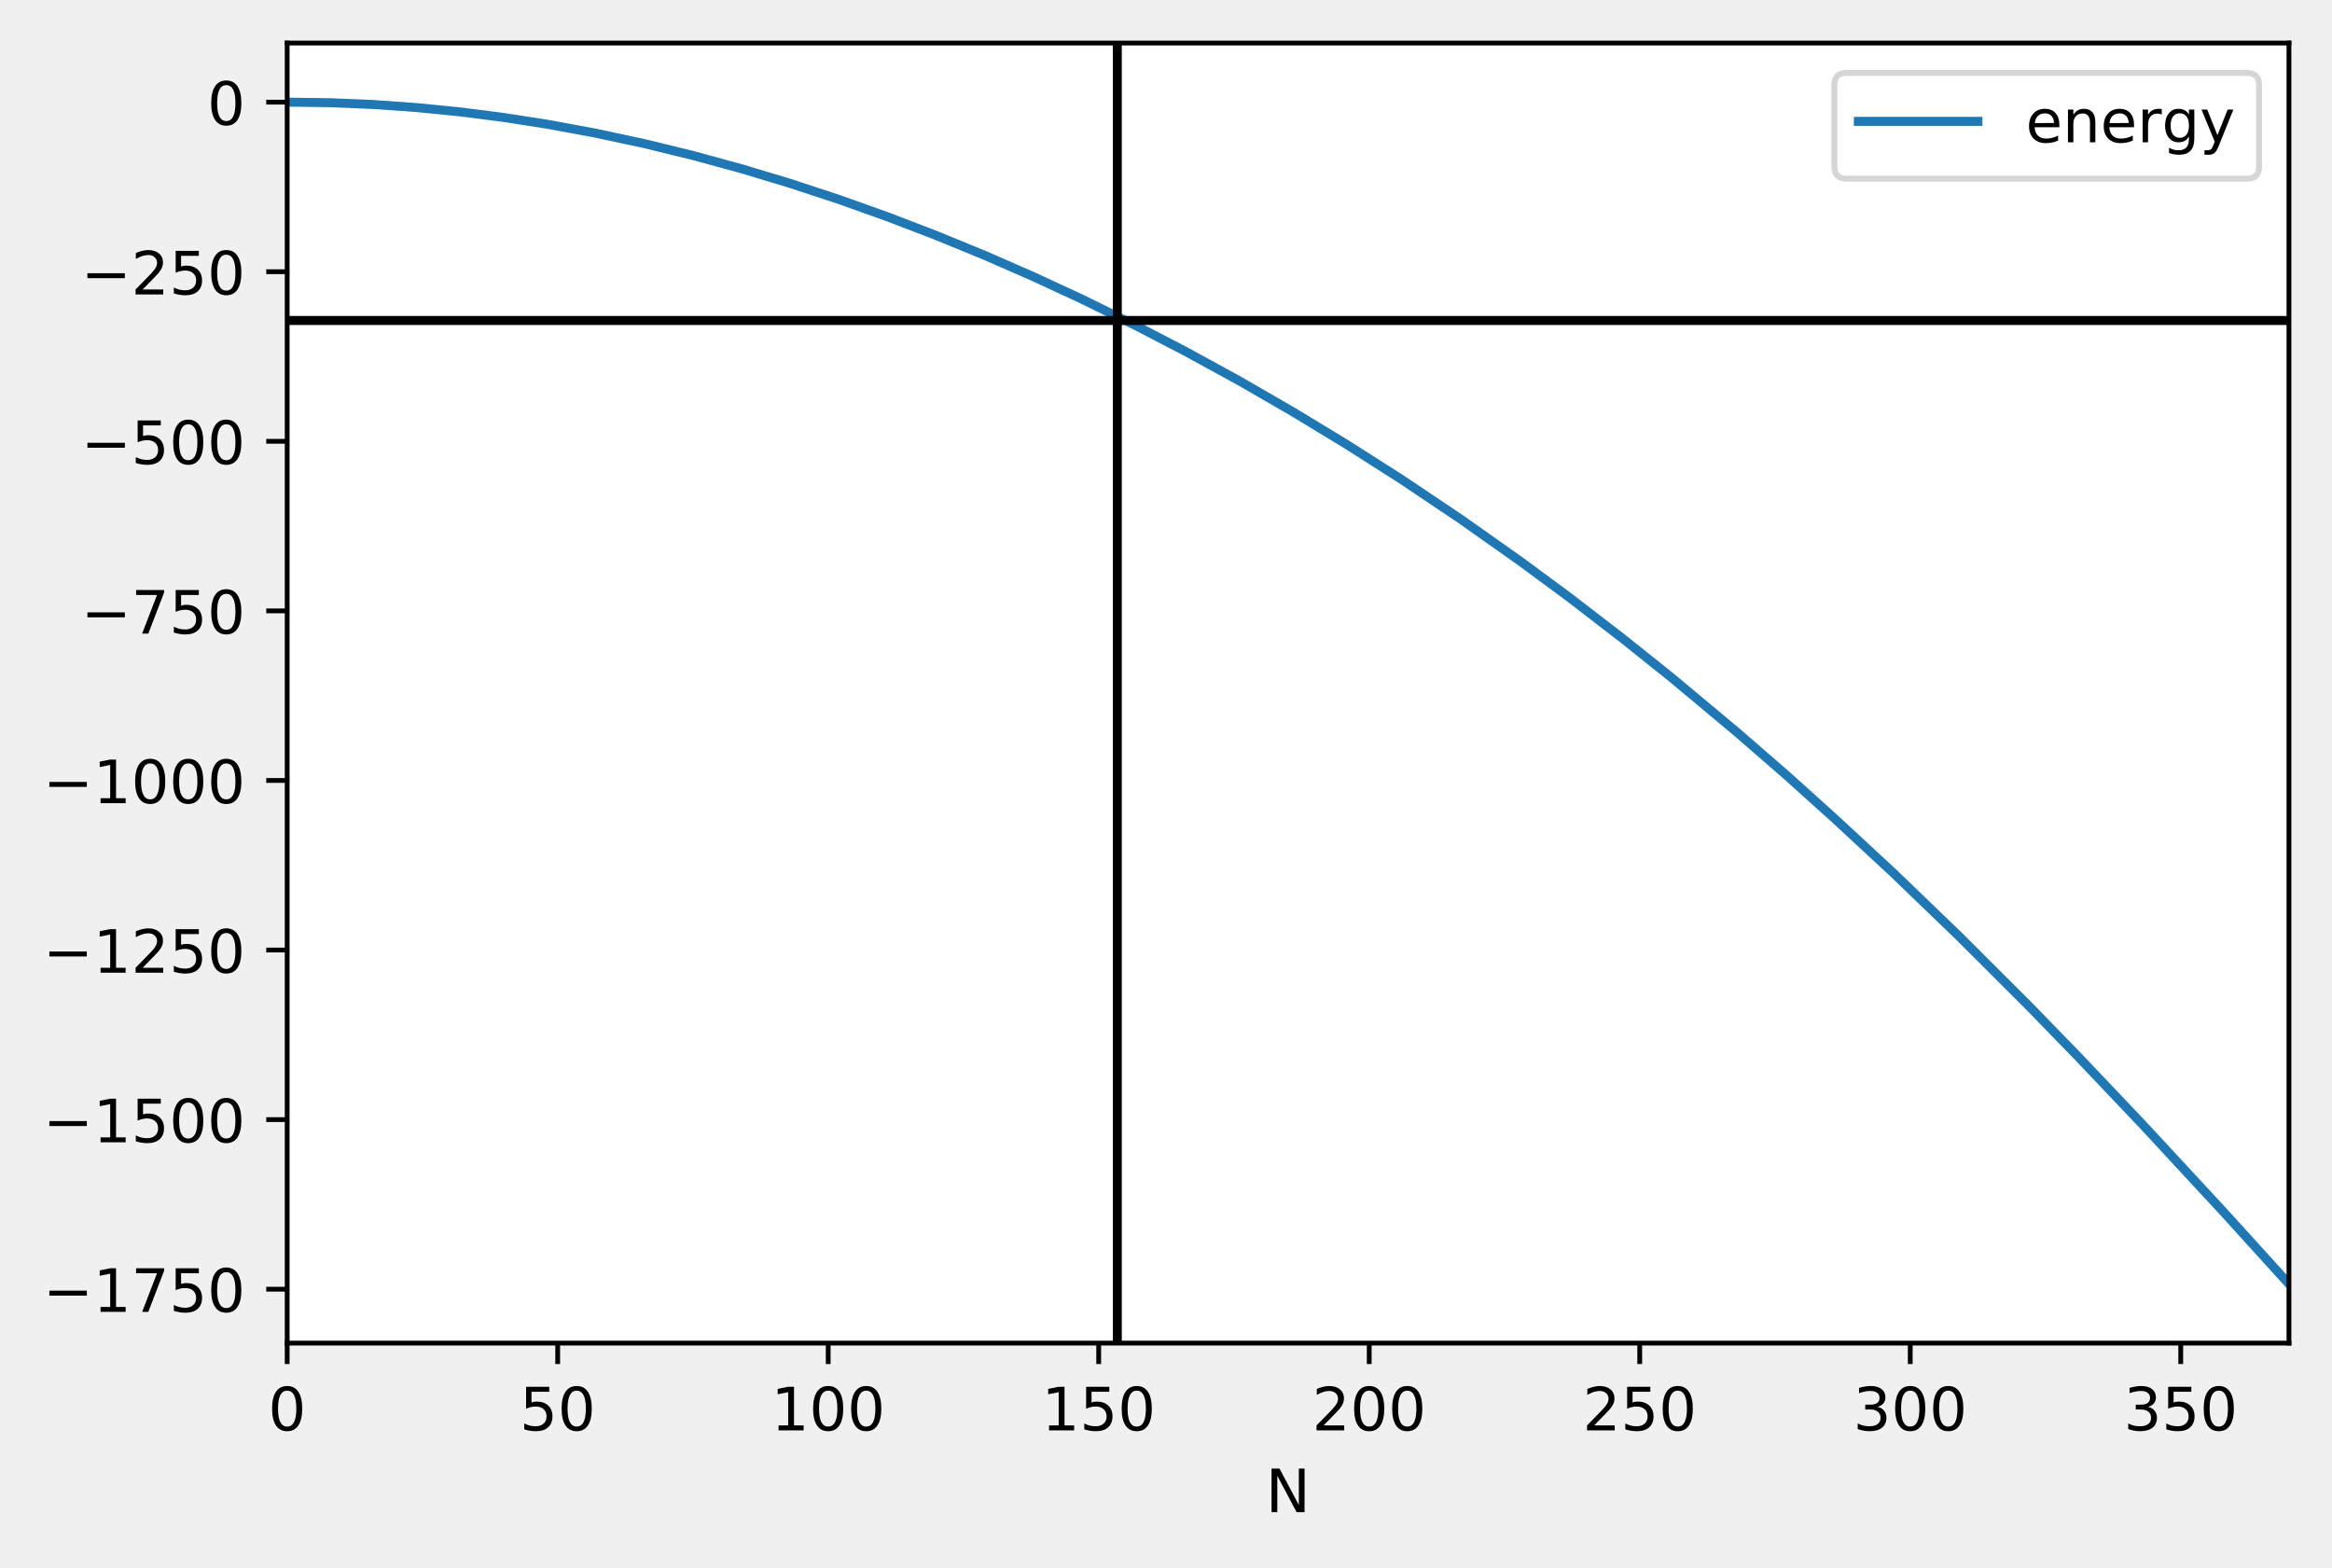
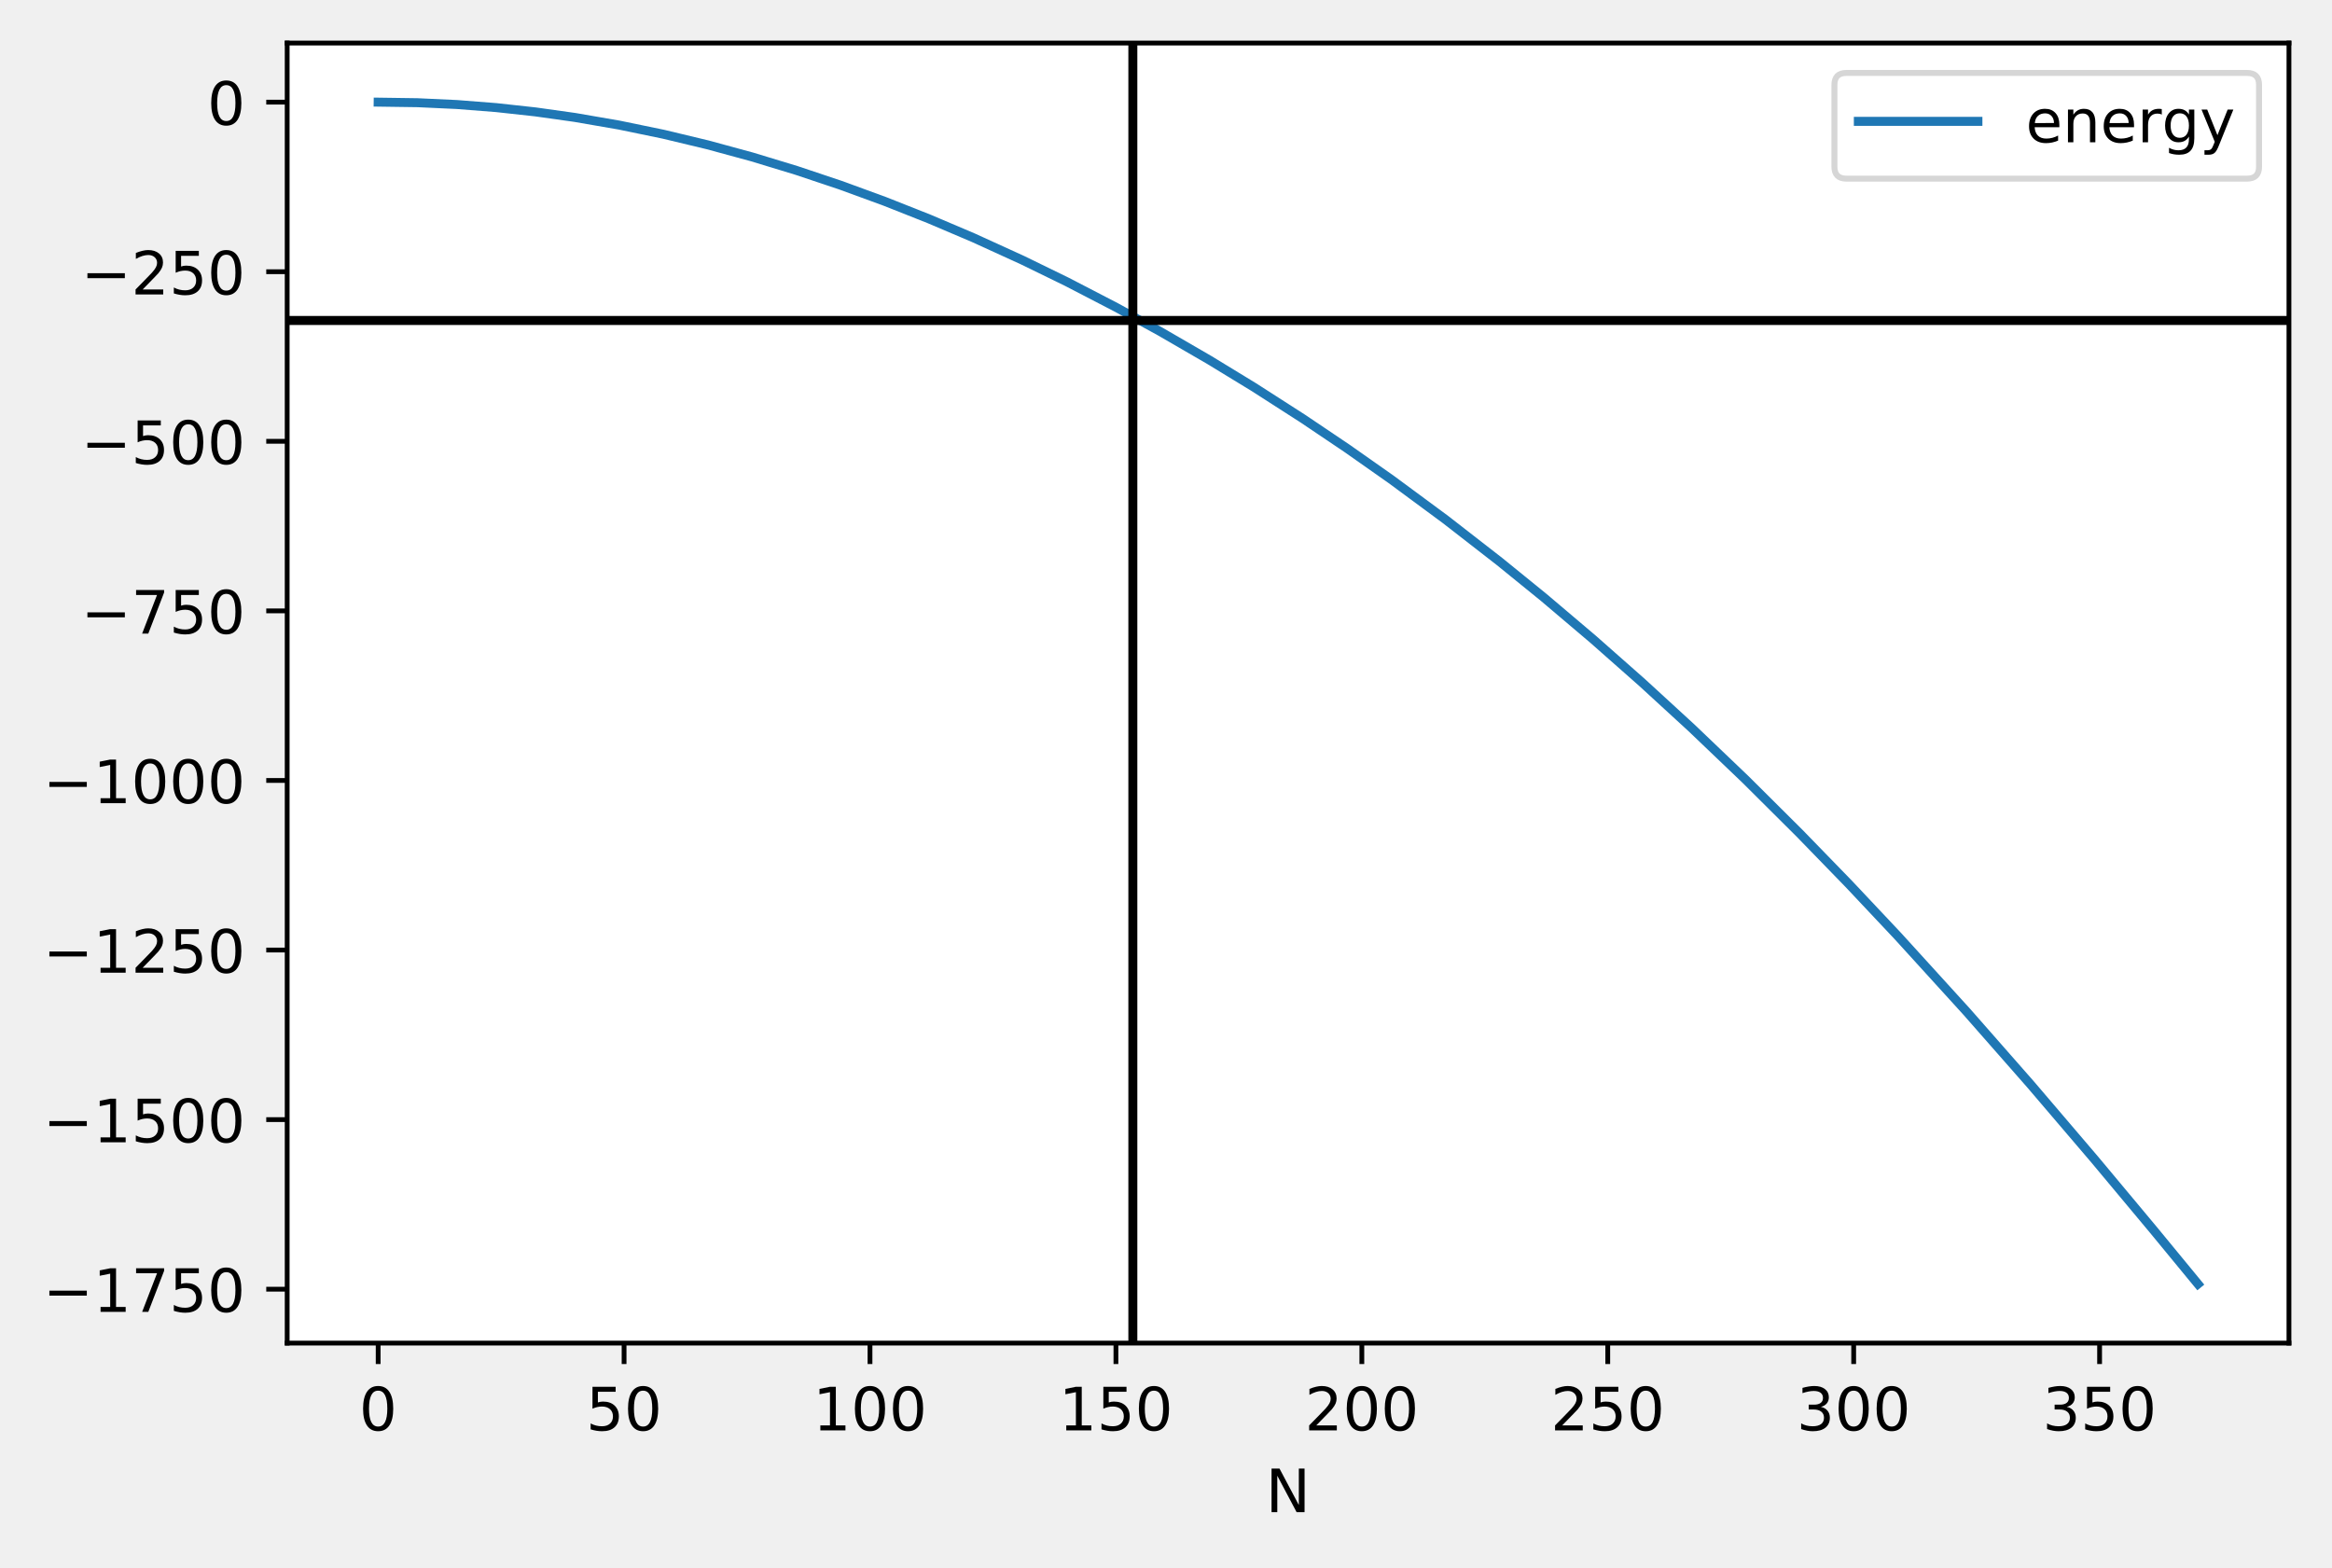
<svg xmlns="http://www.w3.org/2000/svg" xmlns:xlink="http://www.w3.org/1999/xlink" height="262.196pt" version="1.1" viewBox="0 0 390.03 262.196" width="390.03pt">
  <defs>
    <style type="text/css">
*{stroke-linecap:butt;stroke-linejoin:round;}
  </style>
  </defs>
  <g id="figure_1">
    <g id="patch_1">
      <path d="M 0 262.196  L 390.03 262.196  L 390.03 0  L 0 0  z " style="fill:none;" />
    </g>
    <g id="axes_1">
      <g id="patch_2">
        <path d="M 48.03 224.64  L 382.83 224.64  L 382.83 7.2  L 48.03 7.2  z " style="fill:#ffffff;" />
      </g>
      <g id="matplotlib.axis_1">
        <g id="xtick_1">
          <g id="line2d_1">
            <defs>
-               <path d="M 0 0  L 0 3.5  " id="mfde6652295" style="stroke:#000000;stroke-width:0.8;" />
-             </defs>
-             <g>
-               <use style="stroke:#000000;stroke-width:0.8;" x="48.03" xlink:href="#mfde6652295" y="224.64" />
+               <path d="M 0 0  L 0 3.5  " id="m3732dd23ea" style="stroke:#000000;stroke-width:0.8;" />
+             </defs>
+             <g>
+               <use style="stroke:#000000;stroke-width:0.8;" x="63.248" xlink:href="#m3732dd23ea" y="224.64" />
            </g>
          </g>
          <g id="text_1">
            <defs>
              <path d="M 31.781 66.406  Q 24.172 66.406 20.328 58.906  Q 16.5 51.422 16.5 36.375  Q 16.5 21.391 20.328 13.891  Q 24.172 6.391 31.781 6.391  Q 39.453 6.391 43.281 13.891  Q 47.125 21.391 47.125 36.375  Q 47.125 51.422 43.281 58.906  Q 39.453 66.406 31.781 66.406  z M 31.781 74.219  Q 44.047 74.219 50.516 64.516  Q 56.984 54.828 56.984 36.375  Q 56.984 17.969 50.516 8.266  Q 44.047 -1.422 31.781 -1.422  Q 19.531 -1.422 13.062 8.266  Q 6.594 17.969 6.594 36.375  Q 6.594 54.828 13.062 64.516  Q 19.531 74.219 31.781 74.219  z " id="DejaVuSans-48" />
            </defs>
-             <g transform="translate(44.84844 239.2384)scale(0.1 -0.1)">
+             <g transform="translate(60.06662 239.2384)scale(0.1 -0.1)">
              <use xlink:href="#DejaVuSans-48" />
            </g>
          </g>
        </g>
        <g id="xtick_2">
          <g id="line2d_2">
            <g>
-               <use style="stroke:#000000;stroke-width:0.8;" x="93.273" xlink:href="#mfde6652295" y="224.64" />
+               <use style="stroke:#000000;stroke-width:0.8;" x="104.378" xlink:href="#m3732dd23ea" y="224.64" />
            </g>
          </g>
          <g id="text_2">
            <defs>
              <path d="M 10.797 72.906  L 49.516 72.906  L 49.516 64.594  L 19.828 64.594  L 19.828 46.734  Q 21.969 47.469 24.109 47.828  Q 26.266 48.188 28.422 48.188  Q 40.625 48.188 47.75 41.5  Q 54.891 34.812 54.891 23.391  Q 54.891 11.625 47.562 5.094  Q 40.234 -1.422 26.906 -1.422  Q 22.312 -1.422 17.547 -0.641  Q 12.797 0.141 7.719 1.703  L 7.719 11.625  Q 12.109 9.234 16.797 8.062  Q 21.484 6.891 26.703 6.891  Q 35.156 6.891 40.078 11.328  Q 45.016 15.766 45.016 23.391  Q 45.016 31 40.078 35.438  Q 35.156 39.891 26.703 39.891  Q 22.75 39.891 18.812 39.016  Q 14.891 38.141 10.797 36.281  z " id="DejaVuSans-53" />
            </defs>
-             <g transform="translate(86.91043 239.2384)scale(0.1 -0.1)">
+             <g transform="translate(98.01559 239.2384)scale(0.1 -0.1)">
              <use xlink:href="#DejaVuSans-53" />
              <use x="63.623" xlink:href="#DejaVuSans-48" />
            </g>
          </g>
        </g>
        <g id="xtick_3">
          <g id="line2d_3">
            <g>
-               <use style="stroke:#000000;stroke-width:0.8;" x="138.516" xlink:href="#mfde6652295" y="224.64" />
+               <use style="stroke:#000000;stroke-width:0.8;" x="145.508" xlink:href="#m3732dd23ea" y="224.64" />
            </g>
          </g>
          <g id="text_3">
            <defs>
              <path d="M 12.406 8.297  L 28.516 8.297  L 28.516 63.922  L 10.984 60.406  L 10.984 69.391  L 28.422 72.906  L 38.281 72.906  L 38.281 8.297  L 54.391 8.297  L 54.391 0  L 12.406 0  z " id="DejaVuSans-49" />
            </defs>
-             <g transform="translate(128.9724 239.2384)scale(0.1 -0.1)">
+             <g transform="translate(135.9646 239.2384)scale(0.1 -0.1)">
              <use xlink:href="#DejaVuSans-49" />
              <use x="63.623" xlink:href="#DejaVuSans-48" />
              <use x="127.246" xlink:href="#DejaVuSans-48" />
            </g>
          </g>
        </g>
        <g id="xtick_4">
          <g id="line2d_4">
            <g>
-               <use style="stroke:#000000;stroke-width:0.8;" x="183.759" xlink:href="#mfde6652295" y="224.64" />
+               <use style="stroke:#000000;stroke-width:0.8;" x="186.639" xlink:href="#m3732dd23ea" y="224.64" />
            </g>
          </g>
          <g id="text_4">
-             <g transform="translate(174.2157 239.2384)scale(0.1 -0.1)">
+             <g transform="translate(177.0948 239.2384)scale(0.1 -0.1)">
              <use xlink:href="#DejaVuSans-49" />
              <use x="63.623" xlink:href="#DejaVuSans-53" />
              <use x="127.246" xlink:href="#DejaVuSans-48" />
            </g>
          </g>
        </g>
        <g id="xtick_5">
          <g id="line2d_5">
            <g>
-               <use style="stroke:#000000;stroke-width:0.8;" x="229.003" xlink:href="#mfde6652295" y="224.64" />
+               <use style="stroke:#000000;stroke-width:0.8;" x="227.769" xlink:href="#m3732dd23ea" y="224.64" />
            </g>
          </g>
          <g id="text_5">
            <defs>
              <path d="M 19.188 8.297  L 53.609 8.297  L 53.609 0  L 7.328 0  L 7.328 8.297  Q 12.938 14.109 22.625 23.891  Q 32.328 33.688 34.812 36.531  Q 39.547 41.844 41.422 45.531  Q 43.312 49.219 43.312 52.781  Q 43.312 58.594 39.234 62.25  Q 35.156 65.922 28.609 65.922  Q 23.969 65.922 18.812 64.312  Q 13.672 62.703 7.812 59.422  L 7.812 69.391  Q 13.766 71.781 18.938 73  Q 24.125 74.219 28.422 74.219  Q 39.75 74.219 46.484 68.547  Q 53.219 62.891 53.219 53.422  Q 53.219 48.922 51.531 44.891  Q 49.859 40.875 45.406 35.406  Q 44.188 33.984 37.641 27.219  Q 31.109 20.453 19.188 8.297  z " id="DejaVuSans-50" />
            </defs>
-             <g transform="translate(219.4589 239.2384)scale(0.1 -0.1)">
+             <g transform="translate(218.225 239.2384)scale(0.1 -0.1)">
              <use xlink:href="#DejaVuSans-50" />
              <use x="63.623" xlink:href="#DejaVuSans-48" />
              <use x="127.246" xlink:href="#DejaVuSans-48" />
            </g>
          </g>
        </g>
        <g id="xtick_6">
          <g id="line2d_6">
            <g>
-               <use style="stroke:#000000;stroke-width:0.8;" x="274.246" xlink:href="#mfde6652295" y="224.64" />
+               <use style="stroke:#000000;stroke-width:0.8;" x="268.899" xlink:href="#m3732dd23ea" y="224.64" />
            </g>
          </g>
          <g id="text_6">
-             <g transform="translate(264.7022 239.2384)scale(0.1 -0.1)">
+             <g transform="translate(259.3552 239.2384)scale(0.1 -0.1)">
              <use xlink:href="#DejaVuSans-50" />
              <use x="63.623" xlink:href="#DejaVuSans-53" />
              <use x="127.246" xlink:href="#DejaVuSans-48" />
            </g>
          </g>
        </g>
        <g id="xtick_7">
          <g id="line2d_7">
            <g>
-               <use style="stroke:#000000;stroke-width:0.8;" x="319.489" xlink:href="#mfde6652295" y="224.64" />
+               <use style="stroke:#000000;stroke-width:0.8;" x="310.029" xlink:href="#m3732dd23ea" y="224.64" />
            </g>
          </g>
          <g id="text_7">
            <defs>
              <path d="M 40.578 39.312  Q 47.656 37.797 51.625 33  Q 55.609 28.219 55.609 21.188  Q 55.609 10.406 48.188 4.484  Q 40.766 -1.422 27.094 -1.422  Q 22.516 -1.422 17.656 -0.516  Q 12.797 0.391 7.625 2.203  L 7.625 11.719  Q 11.719 9.328 16.594 8.109  Q 21.484 6.891 26.812 6.891  Q 36.078 6.891 40.938 10.547  Q 45.797 14.203 45.797 21.188  Q 45.797 27.641 41.281 31.266  Q 36.766 34.906 28.719 34.906  L 20.219 34.906  L 20.219 43.016  L 29.109 43.016  Q 36.375 43.016 40.234 45.922  Q 44.094 48.828 44.094 54.297  Q 44.094 59.906 40.109 62.906  Q 36.141 65.922 28.719 65.922  Q 24.656 65.922 20.016 65.031  Q 15.375 64.156 9.812 62.312  L 9.812 71.094  Q 15.438 72.656 20.344 73.438  Q 25.25 74.219 29.594 74.219  Q 40.828 74.219 47.359 69.109  Q 53.906 64.016 53.906 55.328  Q 53.906 49.266 50.438 45.094  Q 46.969 40.922 40.578 39.312  z " id="DejaVuSans-51" />
            </defs>
-             <g transform="translate(309.9454 239.2384)scale(0.1 -0.1)">
+             <g transform="translate(300.4854 239.2384)scale(0.1 -0.1)">
              <use xlink:href="#DejaVuSans-51" />
              <use x="63.623" xlink:href="#DejaVuSans-48" />
              <use x="127.246" xlink:href="#DejaVuSans-48" />
            </g>
          </g>
        </g>
        <g id="xtick_8">
          <g id="line2d_8">
            <g>
-               <use style="stroke:#000000;stroke-width:0.8;" x="364.732" xlink:href="#mfde6652295" y="224.64" />
+               <use style="stroke:#000000;stroke-width:0.8;" x="351.159" xlink:href="#m3732dd23ea" y="224.64" />
            </g>
          </g>
          <g id="text_8">
-             <g transform="translate(355.1886 239.2384)scale(0.1 -0.1)">
+             <g transform="translate(341.6157 239.2384)scale(0.1 -0.1)">
              <use xlink:href="#DejaVuSans-51" />
              <use x="63.623" xlink:href="#DejaVuSans-53" />
              <use x="127.246" xlink:href="#DejaVuSans-48" />
            </g>
          </g>
        </g>
        <g id="text_9">
          <defs>
            <path d="M 9.812 72.906  L 23.094 72.906  L 55.422 11.922  L 55.422 72.906  L 64.984 72.906  L 64.984 0  L 51.703 0  L 19.391 60.984  L 19.391 0  L 9.812 0  z " id="DejaVuSans-78" />
          </defs>
          <g transform="translate(211.6891 252.9166)scale(0.1 -0.1)">
            <use xlink:href="#DejaVuSans-78" />
          </g>
        </g>
      </g>
      <g id="matplotlib.axis_2">
        <g id="ytick_1">
          <g id="line2d_9">
            <defs>
-               <path d="M 0 0  L -3.5 0  " id="m3544afcd28" style="stroke:#000000;stroke-width:0.8;" />
-             </defs>
-             <g>
-               <use style="stroke:#000000;stroke-width:0.8;" x="48.03" xlink:href="#m3544afcd28" y="215.62" />
+               <path d="M 0 0  L -3.5 0  " id="m6e289d2944" style="stroke:#000000;stroke-width:0.8;" />
+             </defs>
+             <g>
+               <use style="stroke:#000000;stroke-width:0.8;" x="48.03" xlink:href="#m6e289d2944" y="215.62" />
            </g>
          </g>
          <g id="text_10">
            <defs>
              <path d="M 10.594 35.5  L 73.188 35.5  L 73.188 27.203  L 10.594 27.203  z " id="DejaVuSans-8722" />
              <path d="M 8.203 72.906  L 55.078 72.906  L 55.078 68.703  L 28.609 0  L 18.312 0  L 43.219 64.594  L 8.203 64.594  z " id="DejaVuSans-55" />
            </defs>
            <g transform="translate(7.2 219.4189)scale(0.1 -0.1)">
              <use xlink:href="#DejaVuSans-8722" />
              <use x="83.789" xlink:href="#DejaVuSans-49" />
              <use x="147.412" xlink:href="#DejaVuSans-55" />
              <use x="211.035" xlink:href="#DejaVuSans-53" />
              <use x="274.658" xlink:href="#DejaVuSans-48" />
            </g>
          </g>
        </g>
        <g id="ytick_2">
          <g id="line2d_10">
            <g>
-               <use style="stroke:#000000;stroke-width:0.8;" x="48.03" xlink:href="#m3544afcd28" y="187.257" />
+               <use style="stroke:#000000;stroke-width:0.8;" x="48.03" xlink:href="#m6e289d2944" y="187.257" />
            </g>
          </g>
          <g id="text_11">
            <g transform="translate(7.2 191.0566)scale(0.1 -0.1)">
              <use xlink:href="#DejaVuSans-8722" />
              <use x="83.789" xlink:href="#DejaVuSans-49" />
              <use x="147.412" xlink:href="#DejaVuSans-53" />
              <use x="211.035" xlink:href="#DejaVuSans-48" />
              <use x="274.658" xlink:href="#DejaVuSans-48" />
            </g>
          </g>
        </g>
        <g id="ytick_3">
          <g id="line2d_11">
            <g>
-               <use style="stroke:#000000;stroke-width:0.8;" x="48.03" xlink:href="#m3544afcd28" y="158.895" />
+               <use style="stroke:#000000;stroke-width:0.8;" x="48.03" xlink:href="#m6e289d2944" y="158.895" />
            </g>
          </g>
          <g id="text_12">
            <g transform="translate(7.2 162.6943)scale(0.1 -0.1)">
              <use xlink:href="#DejaVuSans-8722" />
              <use x="83.789" xlink:href="#DejaVuSans-49" />
              <use x="147.412" xlink:href="#DejaVuSans-50" />
              <use x="211.035" xlink:href="#DejaVuSans-53" />
              <use x="274.658" xlink:href="#DejaVuSans-48" />
            </g>
          </g>
        </g>
        <g id="ytick_4">
          <g id="line2d_12">
            <g>
-               <use style="stroke:#000000;stroke-width:0.8;" x="48.03" xlink:href="#m3544afcd28" y="130.533" />
+               <use style="stroke:#000000;stroke-width:0.8;" x="48.03" xlink:href="#m6e289d2944" y="130.533" />
            </g>
          </g>
          <g id="text_13">
            <g transform="translate(7.2 134.3321)scale(0.1 -0.1)">
              <use xlink:href="#DejaVuSans-8722" />
              <use x="83.789" xlink:href="#DejaVuSans-49" />
              <use x="147.412" xlink:href="#DejaVuSans-48" />
              <use x="211.035" xlink:href="#DejaVuSans-48" />
              <use x="274.658" xlink:href="#DejaVuSans-48" />
            </g>
          </g>
        </g>
        <g id="ytick_5">
          <g id="line2d_13">
            <g>
-               <use style="stroke:#000000;stroke-width:0.8;" x="48.03" xlink:href="#m3544afcd28" y="102.171" />
+               <use style="stroke:#000000;stroke-width:0.8;" x="48.03" xlink:href="#m6e289d2944" y="102.171" />
            </g>
          </g>
          <g id="text_14">
            <g transform="translate(13.5625 105.9698)scale(0.1 -0.1)">
              <use xlink:href="#DejaVuSans-8722" />
              <use x="83.789" xlink:href="#DejaVuSans-55" />
              <use x="147.412" xlink:href="#DejaVuSans-53" />
              <use x="211.035" xlink:href="#DejaVuSans-48" />
            </g>
          </g>
        </g>
        <g id="ytick_6">
          <g id="line2d_14">
            <g>
-               <use style="stroke:#000000;stroke-width:0.8;" x="48.03" xlink:href="#m3544afcd28" y="73.808" />
+               <use style="stroke:#000000;stroke-width:0.8;" x="48.03" xlink:href="#m6e289d2944" y="73.808" />
            </g>
          </g>
          <g id="text_15">
            <g transform="translate(13.5625 77.60745)scale(0.1 -0.1)">
              <use xlink:href="#DejaVuSans-8722" />
              <use x="83.789" xlink:href="#DejaVuSans-53" />
              <use x="147.412" xlink:href="#DejaVuSans-48" />
              <use x="211.035" xlink:href="#DejaVuSans-48" />
            </g>
          </g>
        </g>
        <g id="ytick_7">
          <g id="line2d_15">
            <g>
-               <use style="stroke:#000000;stroke-width:0.8;" x="48.03" xlink:href="#m3544afcd28" y="45.446" />
+               <use style="stroke:#000000;stroke-width:0.8;" x="48.03" xlink:href="#m6e289d2944" y="45.446" />
            </g>
          </g>
          <g id="text_16">
            <g transform="translate(13.5625 49.24515)scale(0.1 -0.1)">
              <use xlink:href="#DejaVuSans-8722" />
              <use x="83.789" xlink:href="#DejaVuSans-50" />
              <use x="147.412" xlink:href="#DejaVuSans-53" />
              <use x="211.035" xlink:href="#DejaVuSans-48" />
            </g>
          </g>
        </g>
        <g id="ytick_8">
          <g id="line2d_16">
            <g>
-               <use style="stroke:#000000;stroke-width:0.8;" x="48.03" xlink:href="#m3544afcd28" y="17.084" />
+               <use style="stroke:#000000;stroke-width:0.8;" x="48.03" xlink:href="#m6e289d2944" y="17.084" />
            </g>
          </g>
          <g id="text_17">
            <g transform="translate(34.66719 20.88285)scale(0.1 -0.1)">
              <use xlink:href="#DejaVuSans-48" />
            </g>
          </g>
        </g>
      </g>
      <g id="line2d_17">
-         <path clip-path="url(#p944c3b92e0)" d="M 48.03 17.084  L 55.269 17.177  L 62.508 17.482  L 69.746 17.997  L 76.985 18.718  L 84.224 19.642  L 91.463 20.767  L 99.607 22.269  L 107.751 24.018  L 115.895 26.006  L 124.038 28.231  L 132.182 30.682  L 140.326 33.367  L 148.47 36.273  L 156.613 39.397  L 164.757 42.738  L 172.901 46.301  L 181.045 50.078  L 190.093 54.527  L 198.237 58.755  L 207.286 63.705  L 216.335 68.934  L 225.383 74.431  L 234.432 80.204  L 244.385 86.886  L 254.339 93.92  L 262.483 99.933  L 271.531 106.905  L 279.675 113.421  L 290.533 122.49  L 298.677 129.561  L 306.821 136.889  L 316.775 146.114  L 327.633 156.575  L 339.396 168.319  L 347.54 176.696  L 358.398 188.132  L 371.971 202.789  L 382.83 214.756  L 382.83 214.756  " style="fill:none;stroke:#1f77b4;stroke-linecap:square;stroke-width:1.5;" />
+         <path clip-path="url(#pbd1c11bc81)" d="M 63.248 17.084  L 69.829 17.177  L 76.41 17.482  L 82.99 17.997  L 89.571 18.718  L 96.152 19.642  L 103.555 20.922  L 110.959 22.451  L 118.362 24.227  L 125.766 26.242  L 133.169 28.492  L 140.573 30.97  L 147.976 33.678  L 155.38 36.609  L 162.783 39.757  L 171.009 43.511  L 178.412 47.121  L 186.639 51.386  L 194.042 55.446  L 202.268 60.214  L 209.671 64.73  L 217.898 70.013  L 225.301 74.997  L 232.704 80.204  L 241.753 86.886  L 250.802 93.92  L 258.205 99.933  L 266.431 106.905  L 274.657 114.167  L 282.883 121.716  L 291.932 130.362  L 300.981 139.367  L 309.207 147.836  L 317.433 156.575  L 328.949 169.233  L 339.643 181.406  L 350.337 193.935  L 360.208 205.759  L 367.612 214.756  L 367.612 214.756  " style="fill:none;stroke:#1f77b4;stroke-linecap:square;stroke-width:1.5;" />
      </g>
      <g id="line2d_18">
-         <path clip-path="url(#p944c3b92e0)" d="M 186.874 224.64  L 186.874 7.2  " style="fill:none;stroke:#000000;stroke-linecap:square;stroke-width:1.5;" />
+         <path clip-path="url(#pbd1c11bc81)" d="M 189.47 224.64  L 189.47 7.2  " style="fill:none;stroke:#000000;stroke-linecap:square;stroke-width:1.5;" />
      </g>
      <g id="line2d_19">
-         <path clip-path="url(#p944c3b92e0)" d="M 48.03 53.6  L 382.83 53.6  " style="fill:none;stroke:#000000;stroke-linecap:square;stroke-width:1.5;" />
+         <path clip-path="url(#pbd1c11bc81)" d="M 48.03 53.6  L 382.83 53.6  " style="fill:none;stroke:#000000;stroke-linecap:square;stroke-width:1.5;" />
      </g>
      <g id="patch_3">
        <path d="M 48.03 224.64  L 48.03 7.2  " style="fill:none;stroke:#000000;stroke-linecap:square;stroke-linejoin:miter;stroke-width:0.8;" />
      </g>
      <g id="patch_4">
        <path d="M 382.83 224.64  L 382.83 7.2  " style="fill:none;stroke:#000000;stroke-linecap:square;stroke-linejoin:miter;stroke-width:0.8;" />
      </g>
      <g id="patch_5">
        <path d="M 48.03 224.64  L 382.83 224.64  " style="fill:none;stroke:#000000;stroke-linecap:square;stroke-linejoin:miter;stroke-width:0.8;" />
      </g>
      <g id="patch_6">
        <path d="M 48.03 7.2  L 382.83 7.2  " style="fill:none;stroke:#000000;stroke-linecap:square;stroke-linejoin:miter;stroke-width:0.8;" />
      </g>
      <g id="legend_1">
        <g id="patch_7">
          <path d="M 308.809 29.878  L 375.83 29.878  Q 377.83 29.878 377.83 27.878  L 377.83 14.2  Q 377.83 12.2 375.83 12.2  L 308.809 12.2  Q 306.809 12.2 306.809 14.2  L 306.809 27.878  Q 306.809 29.878 308.809 29.878  z " style="fill:#ffffff;opacity:0.8;stroke:#cccccc;stroke-linejoin:miter;" />
        </g>
        <g id="line2d_20">
          <path d="M 310.809 20.298  L 330.809 20.298  " style="fill:none;stroke:#1f77b4;stroke-linecap:square;stroke-width:1.5;" />
        </g>
        <g id="line2d_21" />
        <g id="text_18">
          <defs>
            <path d="M 56.203 29.594  L 56.203 25.203  L 14.891 25.203  Q 15.484 15.922 20.484 11.062  Q 25.484 6.203 34.422 6.203  Q 39.594 6.203 44.453 7.469  Q 49.312 8.734 54.109 11.281  L 54.109 2.781  Q 49.266 0.734 44.188 -0.344  Q 39.109 -1.422 33.891 -1.422  Q 20.797 -1.422 13.156 6.188  Q 5.516 13.812 5.516 26.812  Q 5.516 40.234 12.766 48.109  Q 20.016 56 32.328 56  Q 43.359 56 49.781 48.891  Q 56.203 41.797 56.203 29.594  z M 47.219 32.234  Q 47.125 39.594 43.094 43.984  Q 39.062 48.391 32.422 48.391  Q 24.906 48.391 20.391 44.141  Q 15.875 39.891 15.188 32.172  z " id="DejaVuSans-101" />
            <path d="M 54.891 33.016  L 54.891 0  L 45.906 0  L 45.906 32.719  Q 45.906 40.484 42.875 44.328  Q 39.844 48.188 33.797 48.188  Q 26.516 48.188 22.312 43.547  Q 18.109 38.922 18.109 30.906  L 18.109 0  L 9.078 0  L 9.078 54.688  L 18.109 54.688  L 18.109 46.188  Q 21.344 51.125 25.703 53.562  Q 30.078 56 35.797 56  Q 45.219 56 50.047 50.172  Q 54.891 44.344 54.891 33.016  z " id="DejaVuSans-110" />
            <path d="M 41.109 46.297  Q 39.594 47.172 37.812 47.578  Q 36.031 48 33.891 48  Q 26.266 48 22.188 43.047  Q 18.109 38.094 18.109 28.812  L 18.109 0  L 9.078 0  L 9.078 54.688  L 18.109 54.688  L 18.109 46.188  Q 20.953 51.172 25.484 53.578  Q 30.031 56 36.531 56  Q 37.453 56 38.578 55.875  Q 39.703 55.766 41.062 55.516  z " id="DejaVuSans-114" />
            <path d="M 45.406 27.984  Q 45.406 37.75 41.375 43.109  Q 37.359 48.484 30.078 48.484  Q 22.859 48.484 18.828 43.109  Q 14.797 37.75 14.797 27.984  Q 14.797 18.266 18.828 12.891  Q 22.859 7.516 30.078 7.516  Q 37.359 7.516 41.375 12.891  Q 45.406 18.266 45.406 27.984  z M 54.391 6.781  Q 54.391 -7.172 48.188 -13.984  Q 42 -20.797 29.203 -20.797  Q 24.469 -20.797 20.266 -20.094  Q 16.062 -19.391 12.109 -17.922  L 12.109 -9.188  Q 16.062 -11.328 19.922 -12.344  Q 23.781 -13.375 27.781 -13.375  Q 36.625 -13.375 41.016 -8.766  Q 45.406 -4.156 45.406 5.172  L 45.406 9.625  Q 42.625 4.781 38.281 2.391  Q 33.938 0 27.875 0  Q 17.828 0 11.672 7.656  Q 5.516 15.328 5.516 27.984  Q 5.516 40.672 11.672 48.328  Q 17.828 56 27.875 56  Q 33.938 56 38.281 53.609  Q 42.625 51.219 45.406 46.391  L 45.406 54.688  L 54.391 54.688  z " id="DejaVuSans-103" />
            <path d="M 32.172 -5.078  Q 28.375 -14.844 24.75 -17.812  Q 21.141 -20.797 15.094 -20.797  L 7.906 -20.797  L 7.906 -13.281  L 13.188 -13.281  Q 16.891 -13.281 18.938 -11.516  Q 21 -9.766 23.484 -3.219  L 25.094 0.875  L 2.984 54.688  L 12.5 54.688  L 29.594 11.922  L 46.688 54.688  L 56.203 54.688  z " id="DejaVuSans-121" />
          </defs>
          <g transform="translate(338.8094 23.79844)scale(0.1 -0.1)">
            <use xlink:href="#DejaVuSans-101" />
            <use x="61.523" xlink:href="#DejaVuSans-110" />
            <use x="124.902" xlink:href="#DejaVuSans-101" />
            <use x="186.426" xlink:href="#DejaVuSans-114" />
            <use x="227.523" xlink:href="#DejaVuSans-103" />
            <use x="291" xlink:href="#DejaVuSans-121" />
          </g>
        </g>
      </g>
    </g>
  </g>
  <defs>
-     <clipPath id="p944c3b92e0">
+     <clipPath id="pbd1c11bc81">
      <rect height="217.44" width="334.8" x="48.03" y="7.2" />
    </clipPath>
  </defs>
</svg>
